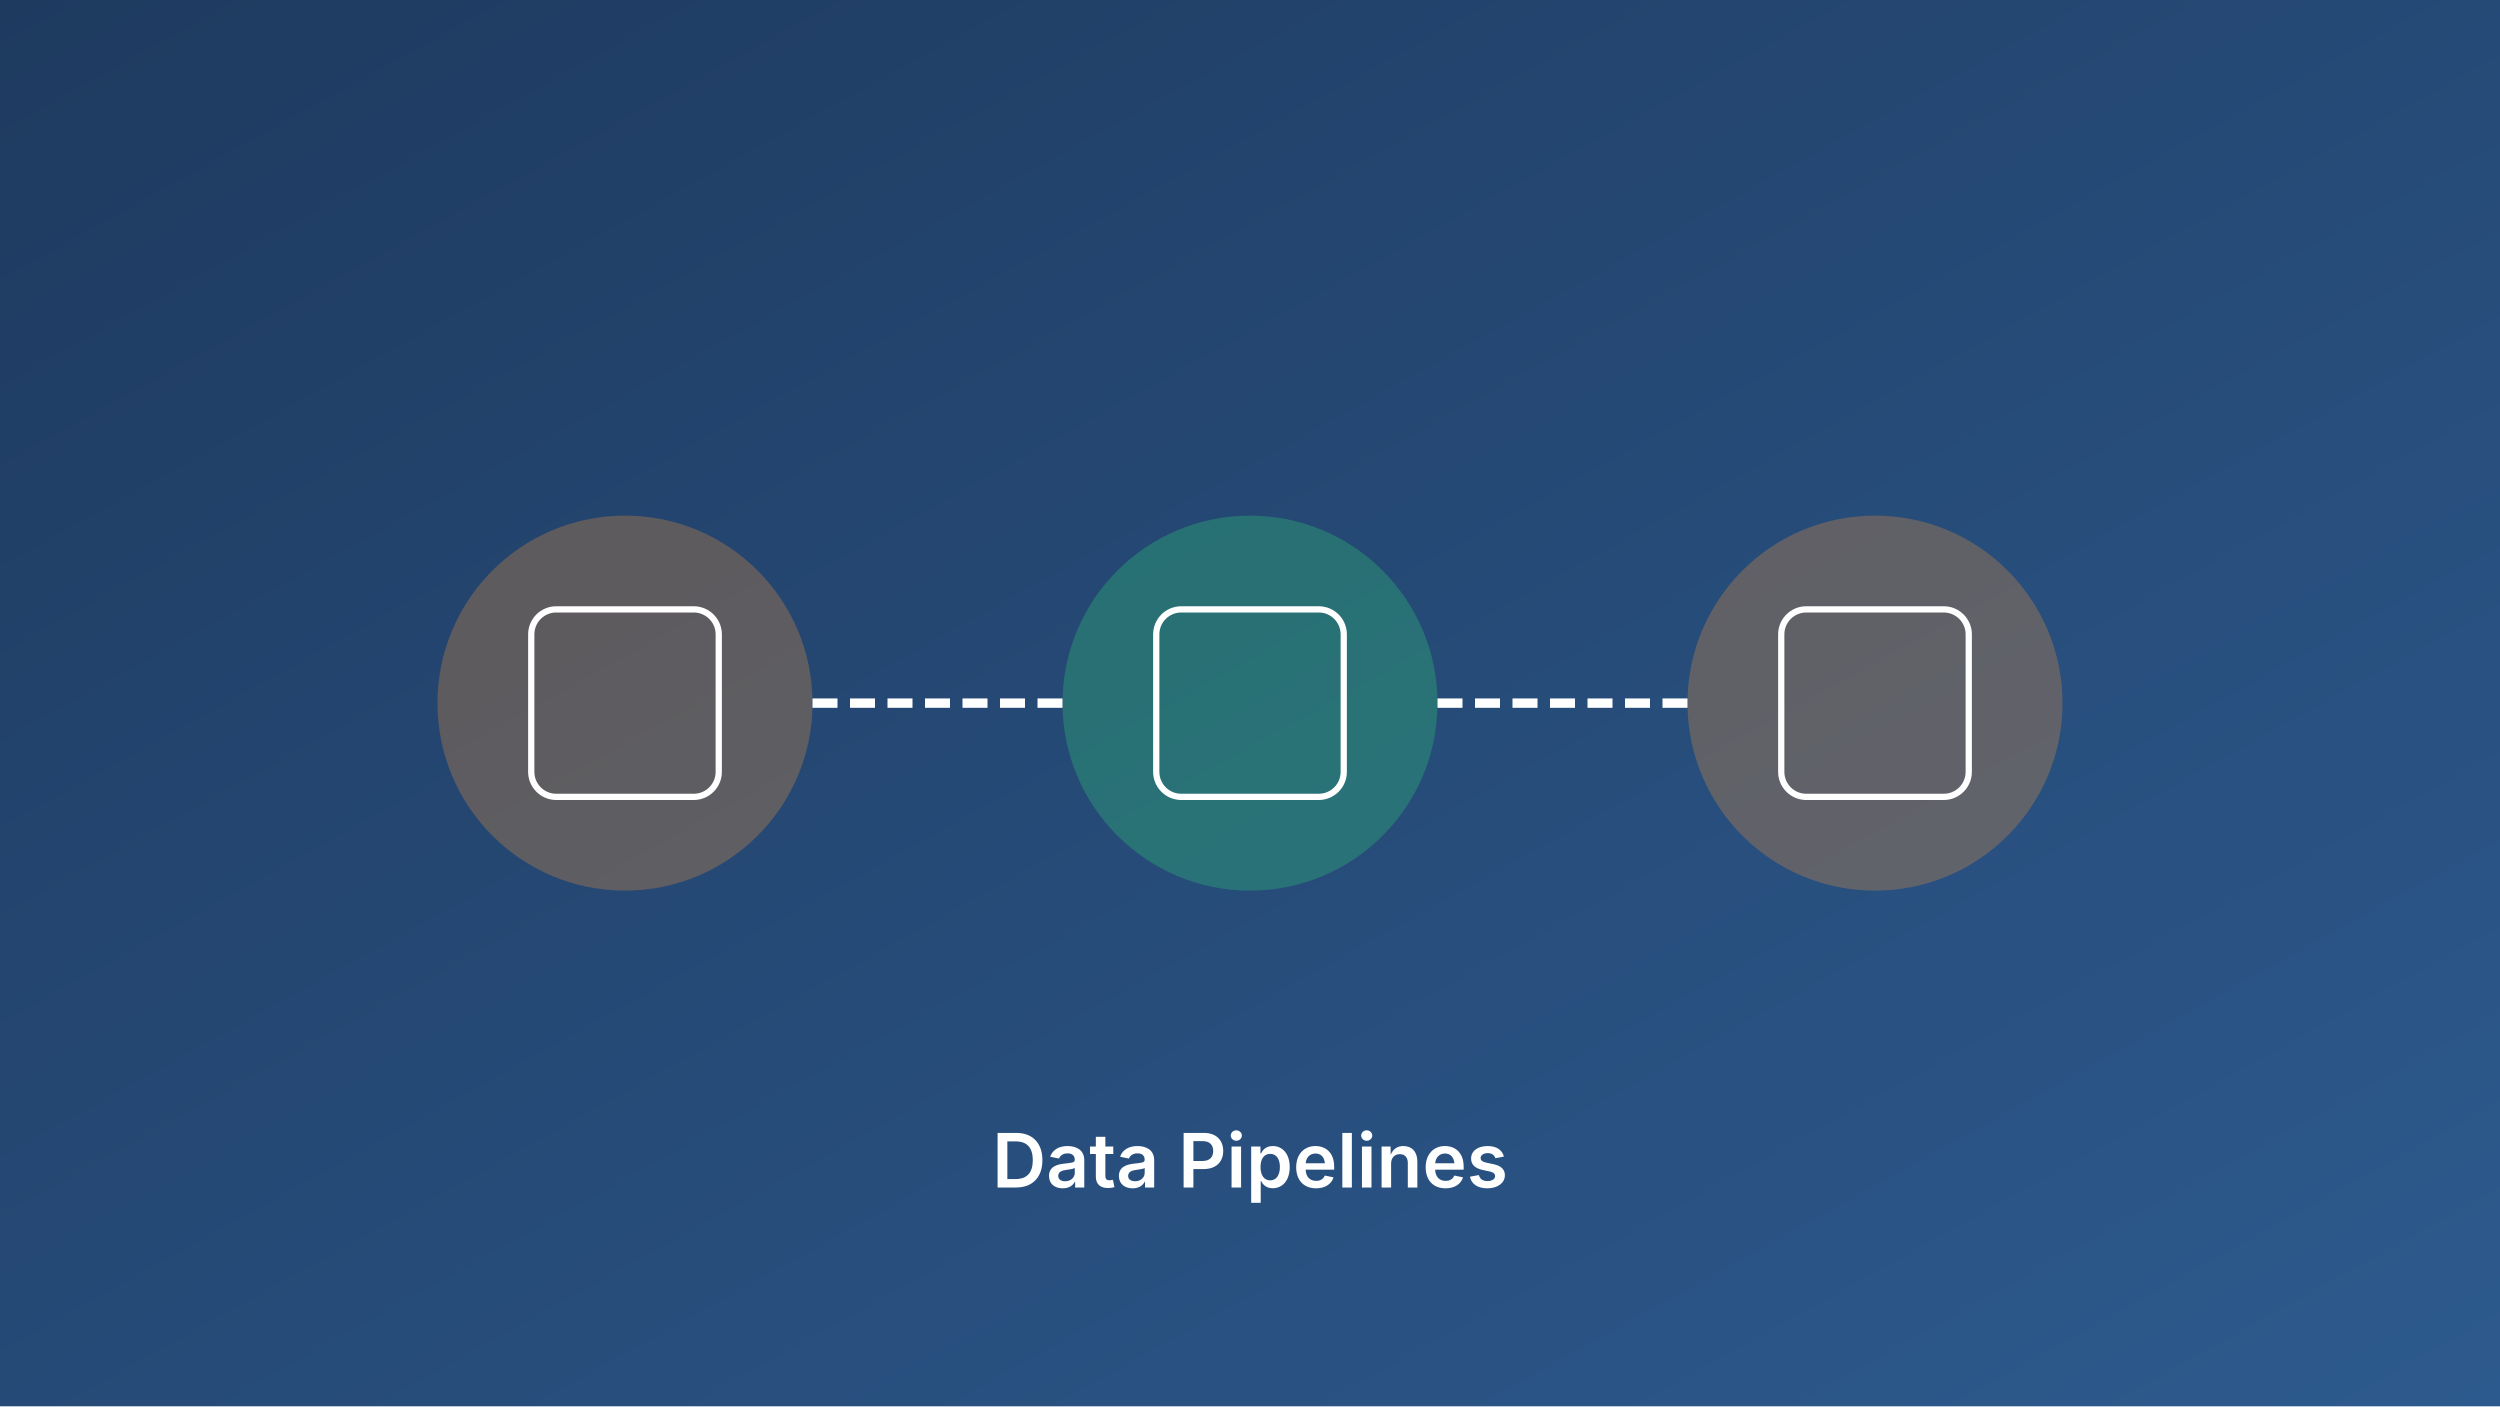
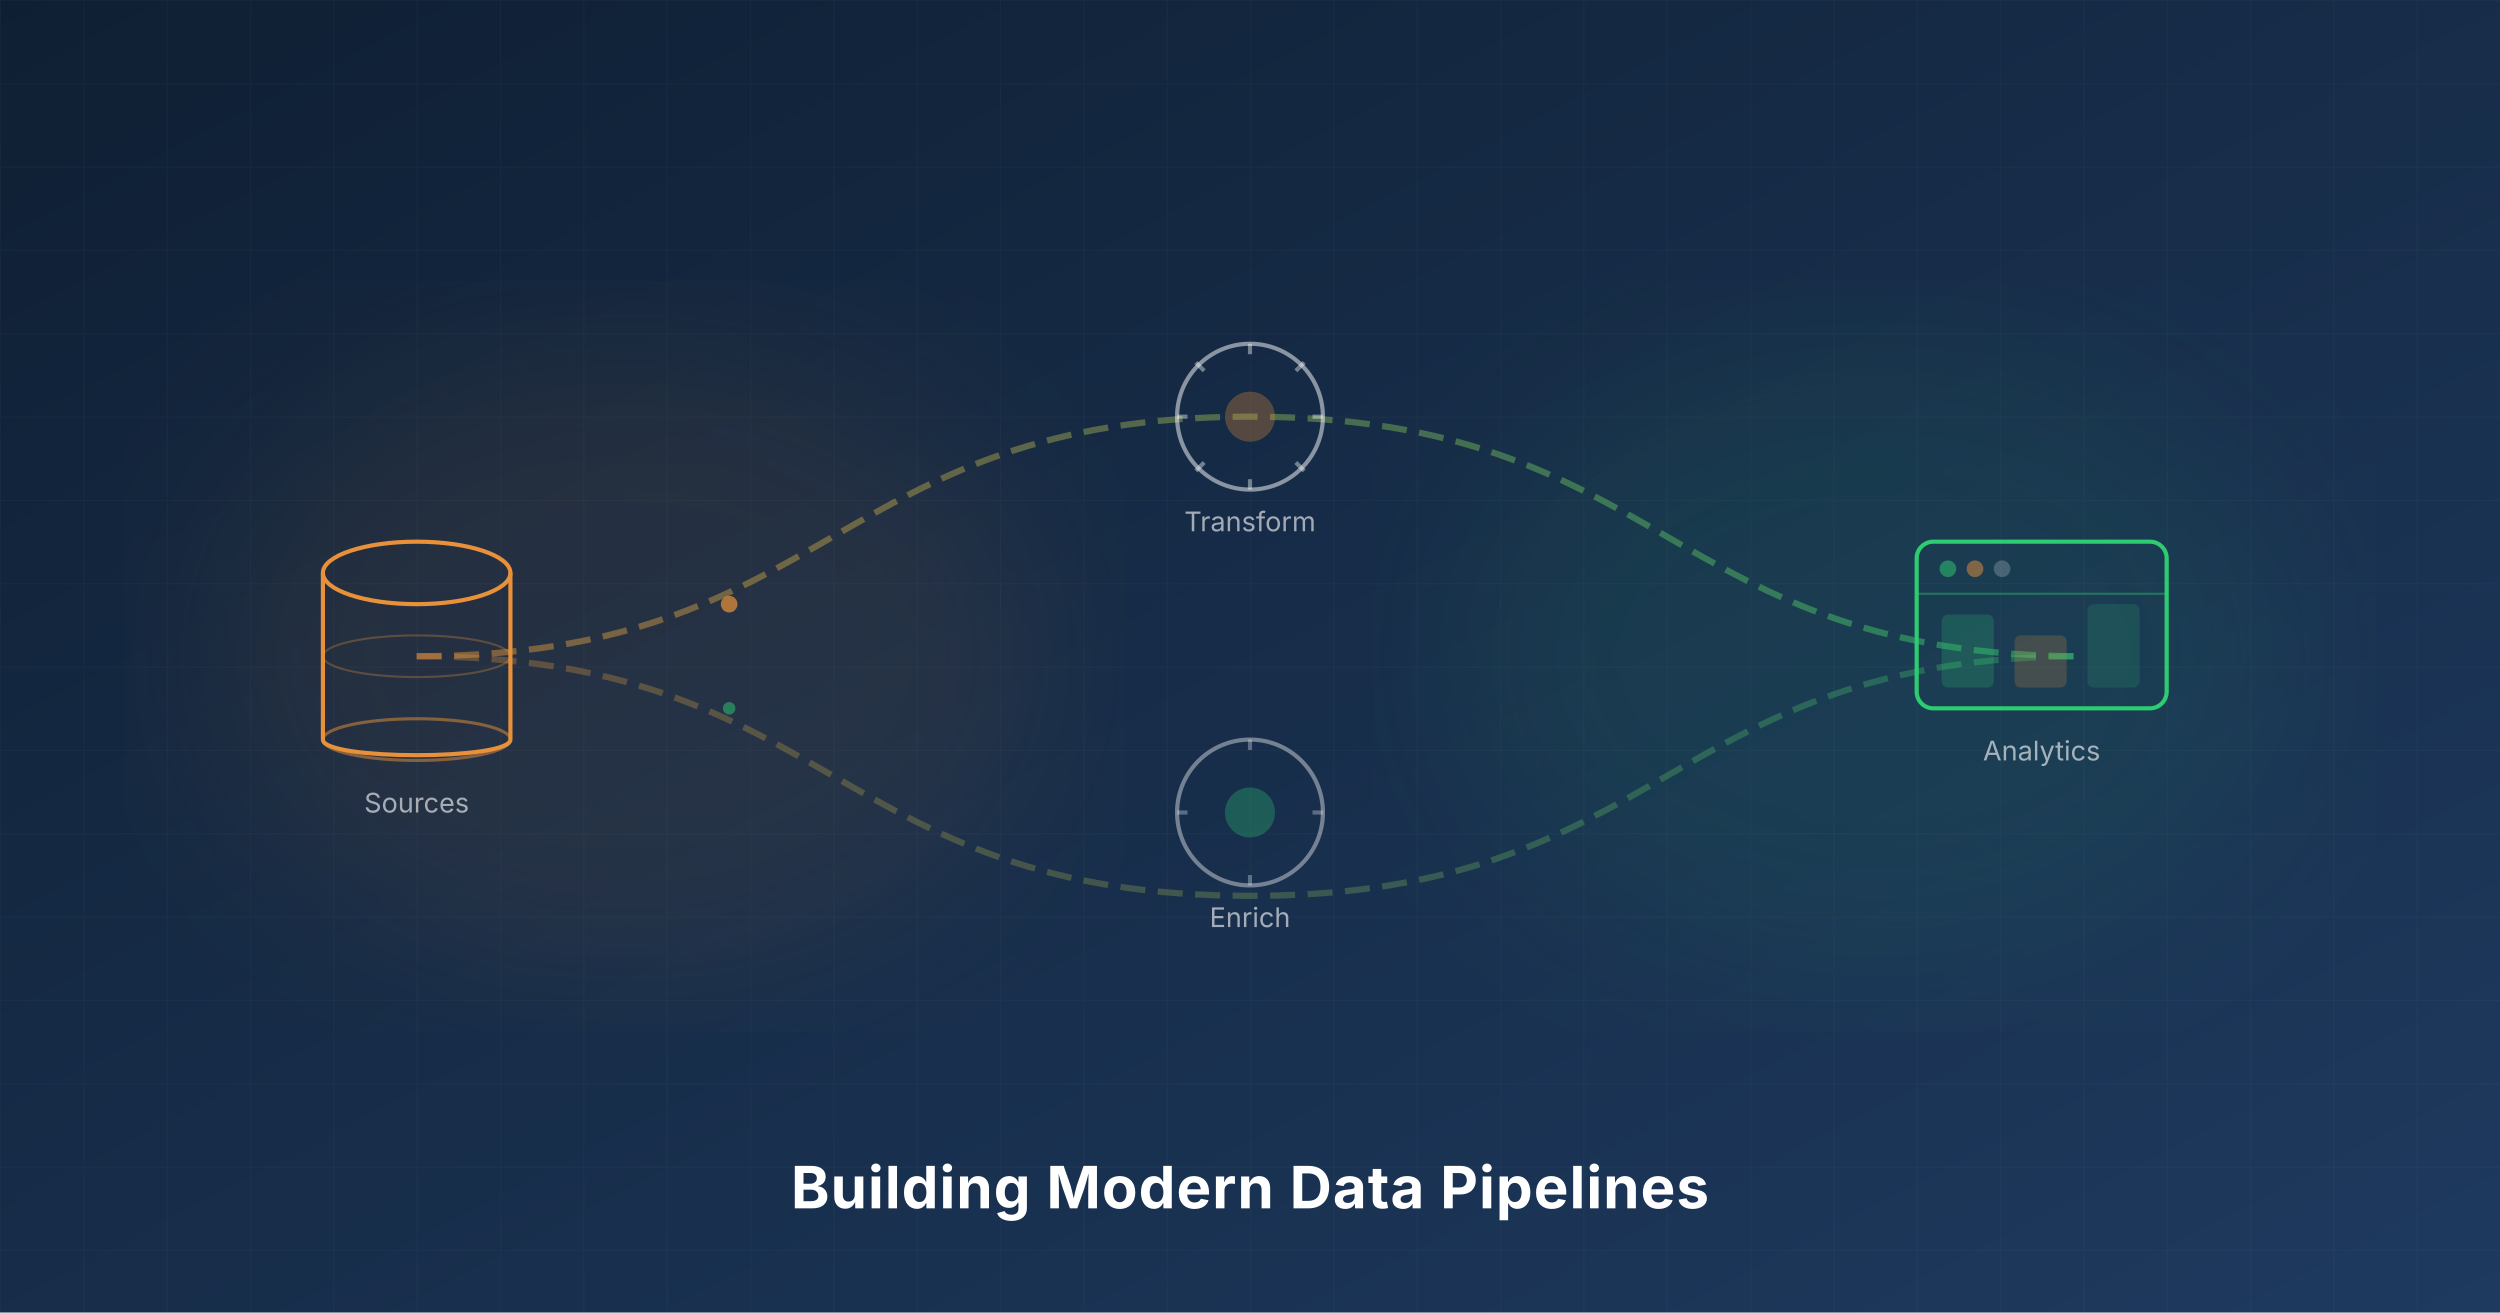
- <svg xmlns="http://www.w3.org/2000/svg" viewBox="0 0 800 450">
+ <svg xmlns="http://www.w3.org/2000/svg" viewBox="0 0 1200 630">
  <defs>
-     <linearGradient id="bg1" x1="0%" y1="0%" x2="100%" y2="100%">
-       <stop offset="0%" style="stop-color:#1e3a5f" />
-       <stop offset="100%" style="stop-color:#2d5a8e" />
+     <linearGradient id="bg-dp" x1="0%" y1="0%" x2="100%" y2="100%">
+       <stop offset="0%" style="stop-color:#0f1f33" />
+       <stop offset="100%" style="stop-color:#1e3a5f" />
    </linearGradient>
+     <linearGradient id="glow-dp" x1="0%" y1="0%" x2="100%" y2="0%">
+       <stop offset="0%" style="stop-color:#e8913a;stop-opacity:0.8" />
+       <stop offset="100%" style="stop-color:#2ecc71;stop-opacity:0.8" />
+     </linearGradient>
+     <filter id="blur-dp">
+       <feGaussianBlur stdDeviation="40" />
+     </filter>
+     <pattern id="grid-dp" width="40" height="40" patternUnits="userSpaceOnUse">
+       <path d="M 40 0 L 0 0 0 40" fill="none" stroke="white" stroke-width="0.5" opacity="0.05" />
+     </pattern>
  </defs>
-   <rect width="800" height="450" fill="url(#bg1)" />
-   <circle cx="200" cy="225" r="60" fill="#e8913a" opacity="0.3" />
-   <circle cx="400" cy="225" r="60" fill="#2ecc71" opacity="0.3" />
-   <circle cx="600" cy="225" r="60" fill="#e8913a" opacity="0.3" />
-   <line x1="260" y1="225" x2="340" y2="225" stroke="white" stroke-width="3" stroke-dasharray="8,4" />
-   <line x1="460" y1="225" x2="540" y2="225" stroke="white" stroke-width="3" stroke-dasharray="8,4" />
-   <rect x="170" y="195" width="60" height="60" rx="8" fill="none" stroke="white" stroke-width="2" />
-   <rect x="370" y="195" width="60" height="60" rx="8" fill="none" stroke="white" stroke-width="2" />
-   <rect x="570" y="195" width="60" height="60" rx="8" fill="none" stroke="white" stroke-width="2" />
-   <text x="400" y="380" font-family="Inter, system-ui, sans-serif" font-size="24" fill="white" text-anchor="middle" font-weight="600">Data Pipelines</text>
+   <rect width="1200" height="630" fill="url(#bg-dp)" />
+   <rect width="1200" height="630" fill="url(#grid-dp)" />
+   <ellipse cx="300" cy="315" rx="200" ry="150" fill="#e8913a" opacity="0.08" filter="url(#blur-dp)" />
+   <ellipse cx="900" cy="315" rx="200" ry="150" fill="#2ecc71" opacity="0.08" filter="url(#blur-dp)" />
+   <path d="M 200 315 C 400 315, 400 200, 600 200 C 800 200, 800 315, 1000 315" fill="none" stroke="url(#glow-dp)" stroke-width="3" stroke-dasharray="12,6" opacity="0.6" />
+   <path d="M 200 315 C 400 315, 400 430, 600 430 C 800 430, 800 315, 1000 315" fill="none" stroke="url(#glow-dp)" stroke-width="3" stroke-dasharray="12,6" opacity="0.4" />
+   <g transform="translate(140,260)">
+     <ellipse cx="60" cy="15" rx="45" ry="15" fill="none" stroke="#e8913a" stroke-width="2" />
+     <path d="M 15 15 L 15 95 C 15 105, 105 105, 105 95 L 105 15" fill="none" stroke="#e8913a" stroke-width="2" />
+     <ellipse cx="60" cy="95" rx="45" ry="10" fill="none" stroke="#e8913a" stroke-width="1.5" opacity="0.5" />
+     <ellipse cx="60" cy="55" rx="45" ry="10" fill="none" stroke="#e8913a" stroke-width="1" opacity="0.3" />
+     <text x="60" y="130" font-family="Inter,sans-serif" font-size="13" fill="white" text-anchor="middle" opacity="0.6">Sources</text>
+   </g>
+   <g transform="translate(520,160)">
+     <circle cx="80" cy="40" r="35" fill="none" stroke="white" stroke-width="2" opacity="0.5" />
+     <circle cx="80" cy="40" r="12" fill="#e8913a" opacity="0.3" />
+     <path d="M 80 10 L 80 5 M 80 70 L 80 75 M 50 40 L 45 40 M 110 40 L 115 40 M 58 18 L 54 14 M 102 62 L 106 66 M 102 18 L 106 14 M 58 62 L 54 66" stroke="white" stroke-width="2" opacity="0.4" />
+     <text x="80" y="95" font-family="Inter,sans-serif" font-size="13" fill="white" text-anchor="middle" opacity="0.6">Transform</text>
+   </g>
+   <g transform="translate(520,350)">
+     <circle cx="80" cy="40" r="35" fill="none" stroke="white" stroke-width="2" opacity="0.4" />
+     <circle cx="80" cy="40" r="12" fill="#2ecc71" opacity="0.3" />
+     <path d="M 80 10 L 80 5 M 80 70 L 80 75 M 50 40 L 45 40 M 110 40 L 115 40" stroke="white" stroke-width="2" opacity="0.3" />
+     <text x="80" y="95" font-family="Inter,sans-serif" font-size="13" fill="white" text-anchor="middle" opacity="0.6">Enrich</text>
+   </g>
+   <g transform="translate(920,260)">
+     <rect x="0" y="0" width="120" height="80" rx="8" fill="none" stroke="#2ecc71" stroke-width="2" />
+     <line x1="0" y1="25" x2="120" y2="25" stroke="#2ecc71" stroke-width="1" opacity="0.4" />
+     <rect x="12" y="35" width="25" height="35" rx="3" fill="#2ecc71" opacity="0.2" />
+     <rect x="47" y="45" width="25" height="25" rx="3" fill="#e8913a" opacity="0.2" />
+     <rect x="82" y="30" width="25" height="40" rx="3" fill="#2ecc71" opacity="0.15" />
+     <circle cx="15" cy="13" r="4" fill="#2ecc71" opacity="0.5" />
+     <circle cx="28" cy="13" r="4" fill="#e8913a" opacity="0.5" />
+     <circle cx="41" cy="13" r="4" fill="white" opacity="0.2" />
+     <text x="60" y="105" font-family="Inter,sans-serif" font-size="13" fill="white" text-anchor="middle" opacity="0.6">Analytics</text>
+   </g>
+   <circle cx="350" cy="290" r="4" fill="#e8913a" opacity="0.7">
+     <animate attributeName="cx" values="250;500;750;950" dur="4s" repeatCount="indefinite" />
+     <animate attributeName="cy" values="315;230;230;315" dur="4s" repeatCount="indefinite" />
+   </circle>
+   <circle cx="350" cy="340" r="3" fill="#2ecc71" opacity="0.5">
+     <animate attributeName="cx" values="250;500;750;950" dur="5s" repeatCount="indefinite" />
+     <animate attributeName="cy" values="315;400;400;315" dur="5s" repeatCount="indefinite" />
+   </circle>
+   <text x="600" y="580" font-family="Inter,sans-serif" font-size="28" fill="white" text-anchor="middle" font-weight="700" letter-spacing="0.5">Building Modern Data Pipelines</text>
</svg>
